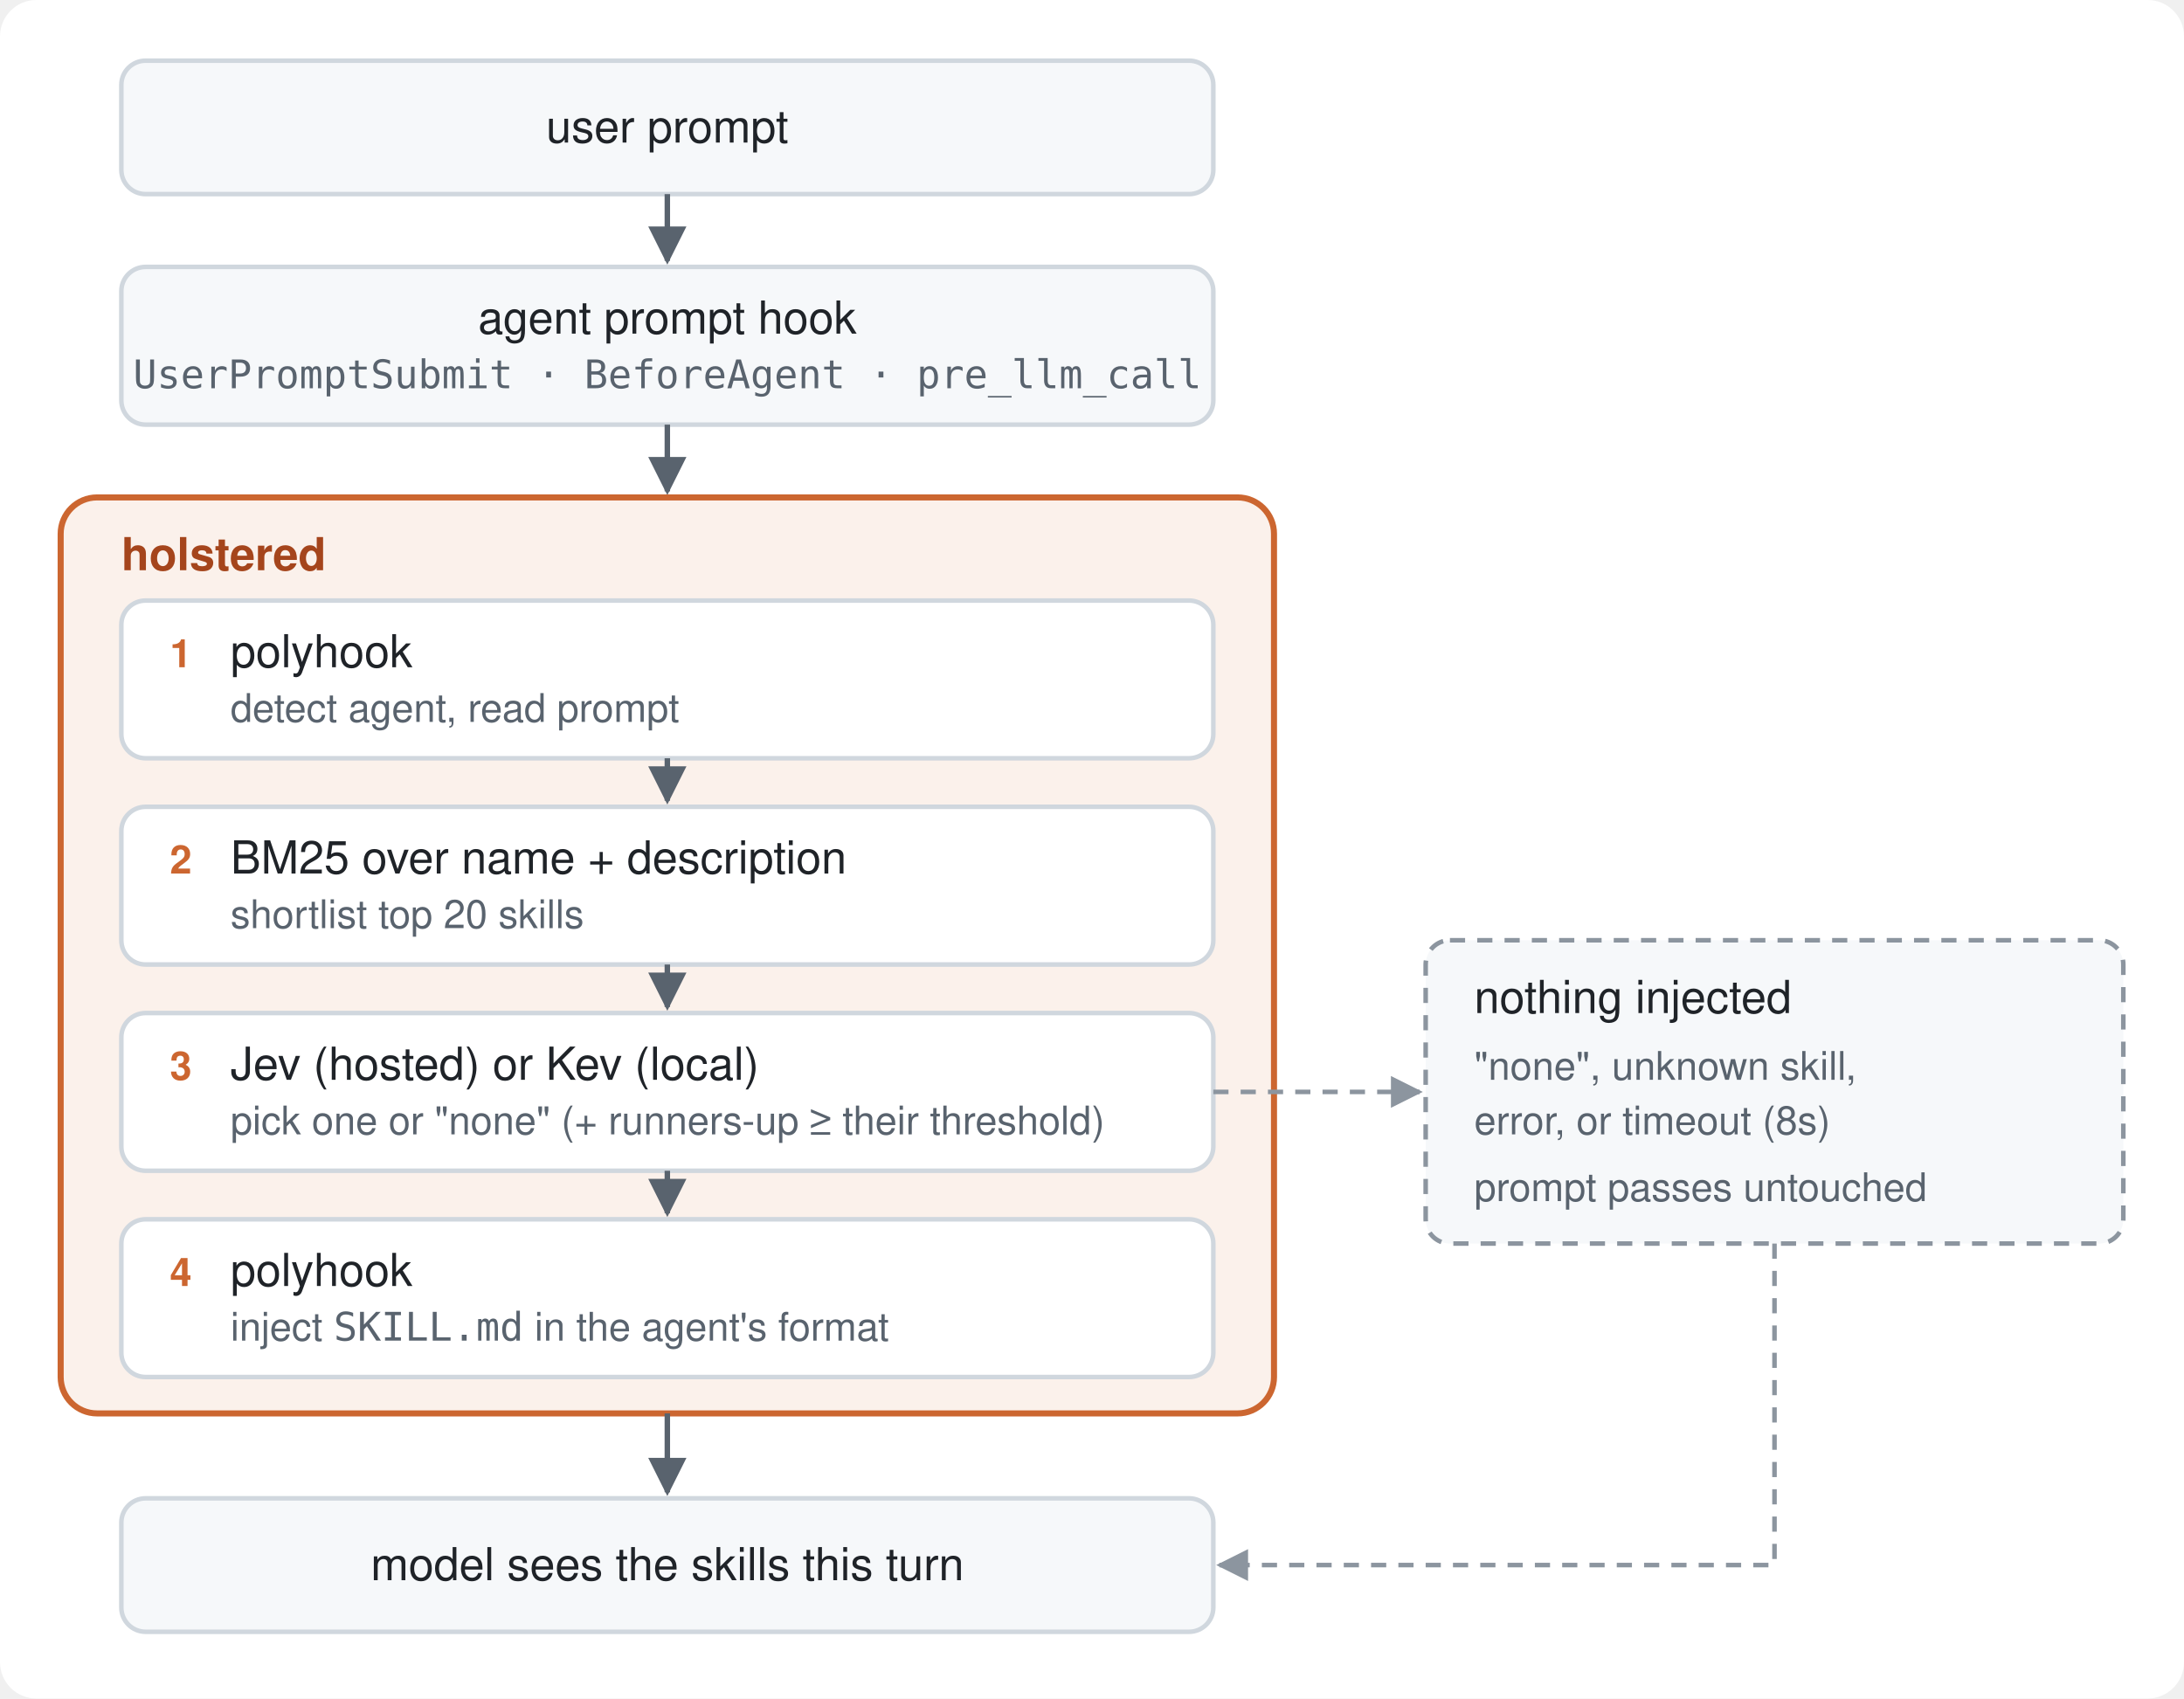
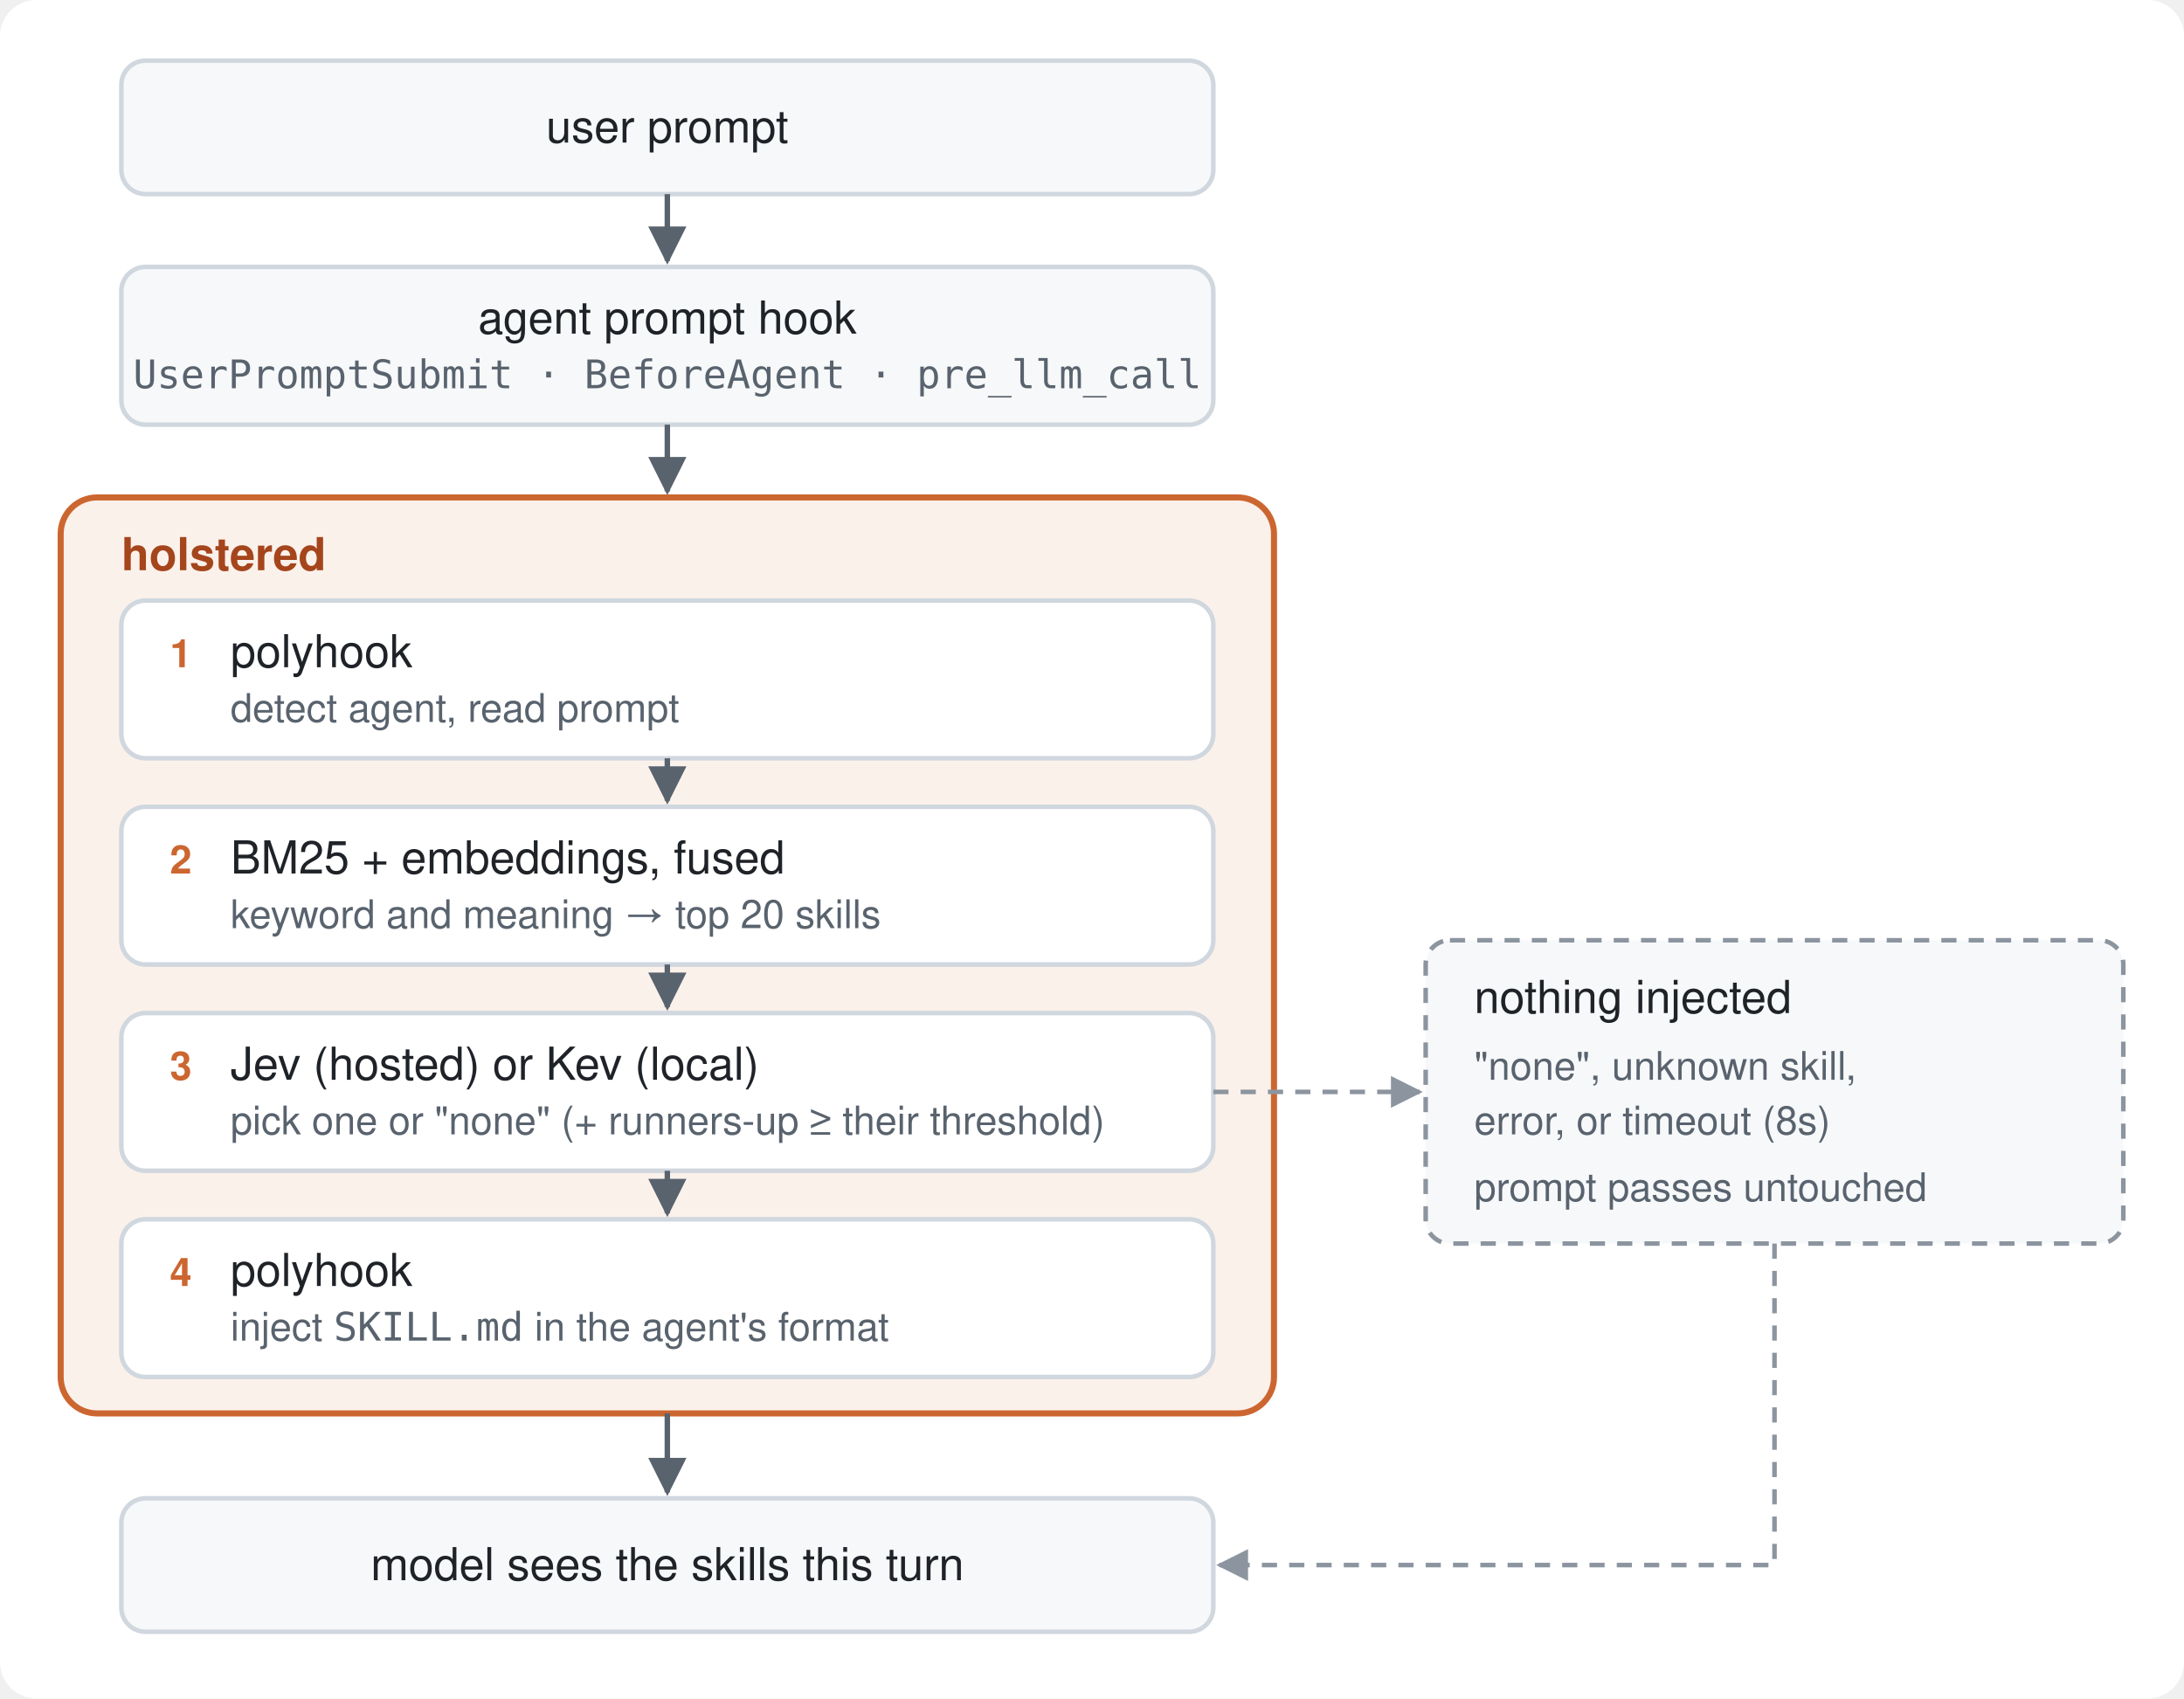
<svg xmlns="http://www.w3.org/2000/svg" viewBox="0 0 720 560" font-family="-apple-system, BlinkMacSystemFont, 'Segoe UI', Helvetica, Arial, sans-serif">
  <style>
    .bg { fill: #ffffff; }
    .box { fill: #f6f8fa; stroke: #d0d7de; stroke-width: 1.5; }
    .step { fill: #ffffff; stroke: #d0d7de; stroke-width: 1.5; }
    .hol { fill: #fbf1eb; stroke: #CC6630; stroke-width: 2; }
    .skip { fill: #f6f8fa; stroke: #8c959f; stroke-width: 1.5; stroke-dasharray: 5 4; }
    .t { fill: #1f2328; font-size: 15px; }
    .s { fill: #59636e; font-size: 13px; }
    .h { fill: #A5451C; font-size: 15px; font-weight: 600; }
    .n { fill: #CC6630; font-size: 13px; font-weight: 700; }
    .a { stroke: #59636e; stroke-width: 1.8; fill: none; }
    .d { stroke: #8c959f; stroke-width: 1.5; fill: none; stroke-dasharray: 5 4; }
    .head { fill: #59636e; }
    .dhead { fill: #8c959f; }
    .m { font-family: ui-monospace, SFMono-Regular, Menlo, monospace; font-size: 13px; }
    @media (prefers-color-scheme: dark) {
      .bg { fill: #0d1117; }
      .box { fill: #161b22; stroke: #3d444d; }
      .step { fill: #0d1117; stroke: #3d444d; }
      .hol { fill: #2a1a12; stroke: #e0804c; }
      .skip { fill: #161b22; stroke: #6e7681; }
      .t { fill: #e6edf3; }
      .s { fill: #9198a1; }
      .h { fill: #f0a070; }
      .n { fill: #e0804c; }
      .a { stroke: #9198a1; }
      .d { stroke: #6e7681; }
      .head { fill: #9198a1; }
      .dhead { fill: #6e7681; }
    }
  </style>
  <defs>
    <marker id="ah" viewBox="0 0 10 10" refX="9" refY="5" markerWidth="7" markerHeight="7" orient="auto">
      <path class="head" d="M0 0L10 5L0 10z" />
    </marker>
    <marker id="dh" viewBox="0 0 10 10" refX="9" refY="5" markerWidth="7" markerHeight="7" orient="auto">
      <path class="dhead" d="M0 0L10 5L0 10z" />
    </marker>
  </defs>
  <rect class="bg" width="720" height="560" rx="12" />
  <rect class="box" x="40" y="20" width="360" height="44" rx="8" />
  <text class="t" x="220" y="47" text-anchor="middle">user prompt</text>
  <path class="a" d="M220 64V86" marker-end="url(#ah)" />
  <rect class="box" x="40" y="88" width="360" height="52" rx="8" />
  <text class="t" x="220" y="110" text-anchor="middle">agent prompt hook</text>
  <text class="s m" x="220" y="128" text-anchor="middle">UserPromptSubmit · BeforeAgent · pre_llm_call</text>
  <path class="a" d="M220 140V162" marker-end="url(#ah)" />
  <rect class="hol" x="20" y="164" width="400" height="302" rx="12" />
  <text class="h" x="40" y="188">holstered</text>
  <rect class="step" x="40" y="198" width="360" height="52" rx="8" />
  <text class="n" x="56" y="220">1</text>
  <text class="t" x="76" y="220">polyhook</text>
  <text class="s" x="76" y="238">detect agent, read prompt</text>
  <path class="a" d="M220 250V264" marker-end="url(#ah)" />
  <rect class="step" x="40" y="266" width="360" height="52" rx="8" />
  <text class="n" x="56" y="288">2</text>
-   <text class="t" x="76" y="288">BM25 over name + description</text>
-   <text class="s" x="76" y="306">shortlist top 20 skills</text>
+   <text class="t" x="76" y="288">BM25 + embeddings, fused</text>
+   <text class="s" x="76" y="306">keyword and meaning → top 20 skills</text>
  <path class="a" d="M220 318V332" marker-end="url(#ah)" />
  <rect class="step" x="40" y="334" width="360" height="52" rx="8" />
  <text class="n" x="56" y="356">3</text>
  <text class="t" x="76" y="356">Jev (hosted) or Kev (local)</text>
  <text class="s" x="76" y="374">pick one or "none" (+ runners-up ≥ their threshold)</text>
  <path class="a" d="M220 386V400" marker-end="url(#ah)" />
  <rect class="step" x="40" y="402" width="360" height="52" rx="8" />
  <text class="n" x="56" y="424">4</text>
  <text class="t" x="76" y="424">polyhook</text>
  <text class="s" x="76" y="442">inject <tspan class="m">SKILL.md</tspan> in the agent's format</text>
  <path class="a" d="M220 466V492" marker-end="url(#ah)" />
  <rect class="box" x="40" y="494" width="360" height="44" rx="8" />
  <text class="t" x="220" y="521" text-anchor="middle">model sees the skills this turn</text>
  <path class="d" d="M400 360H468" marker-end="url(#dh)" />
  <rect class="skip" x="470" y="310" width="230" height="100" rx="8" />
  <text class="t" x="486" y="334">nothing injected</text>
  <text class="s" x="486" y="356">"none", unknown skill,</text>
  <text class="s" x="486" y="374">error, or timeout (8s)</text>
  <text class="s" x="486" y="396">prompt passes untouched</text>
  <path class="d" d="M585 410V516H402" marker-end="url(#dh)" />
</svg>
